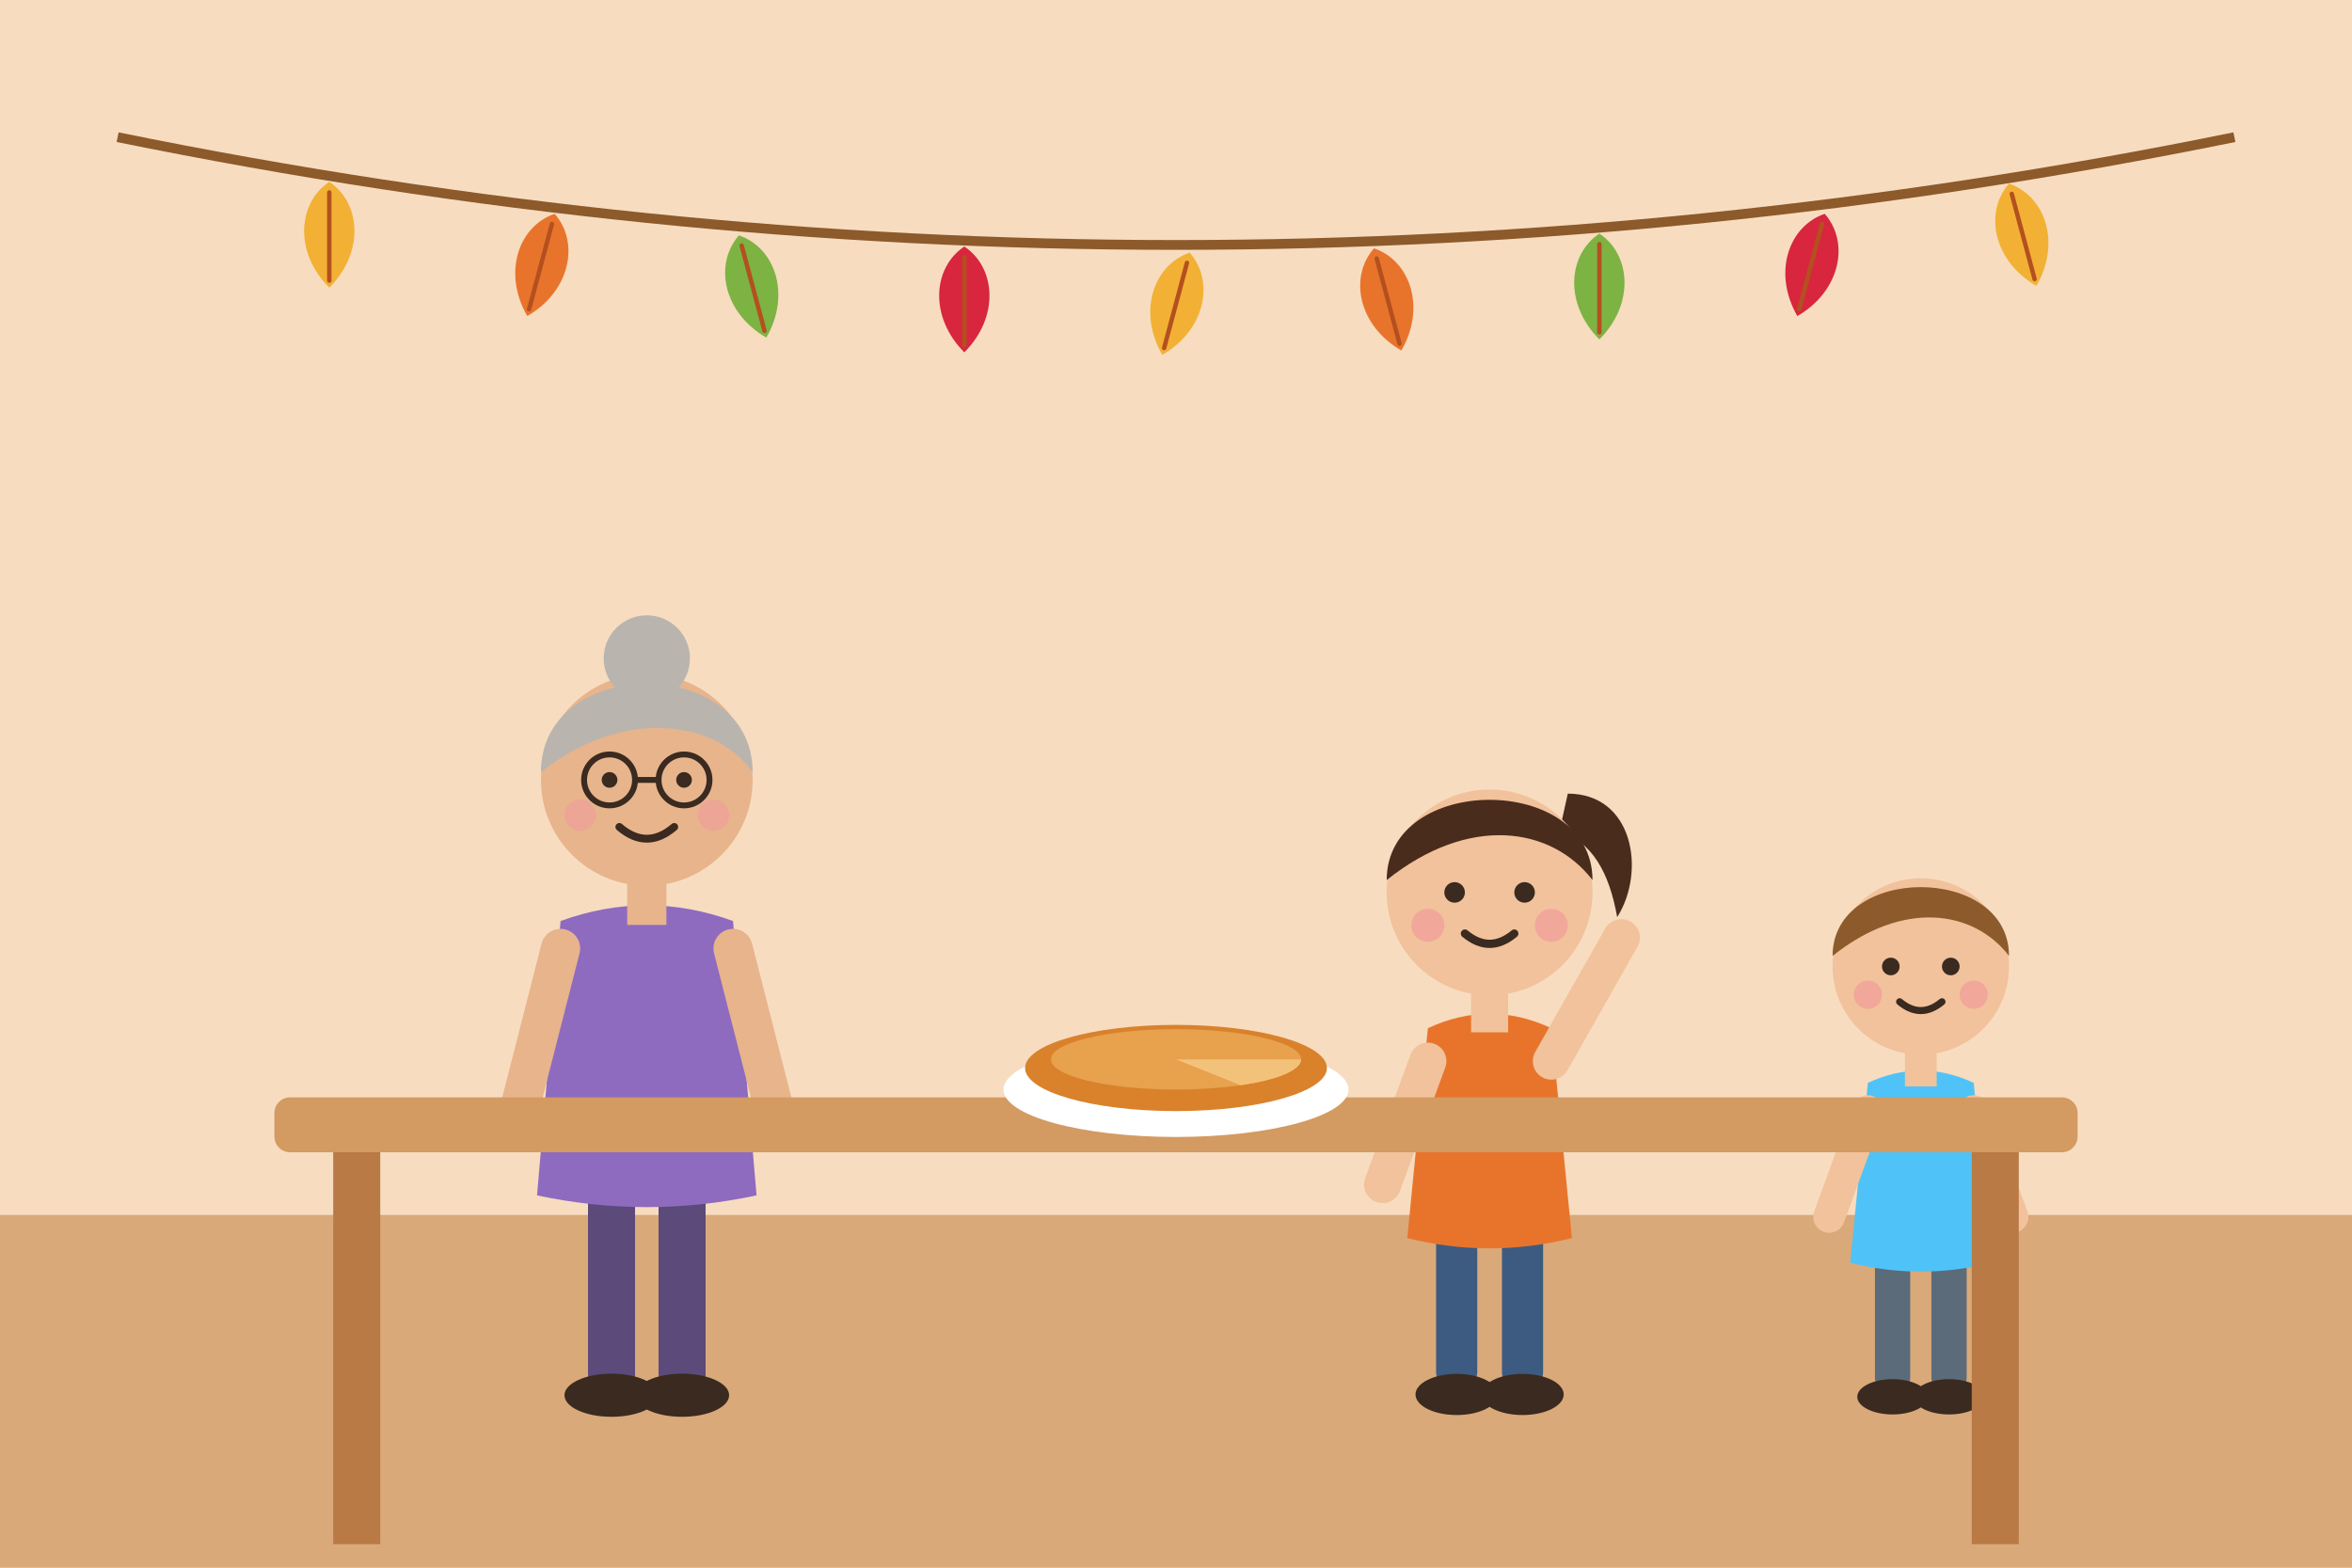
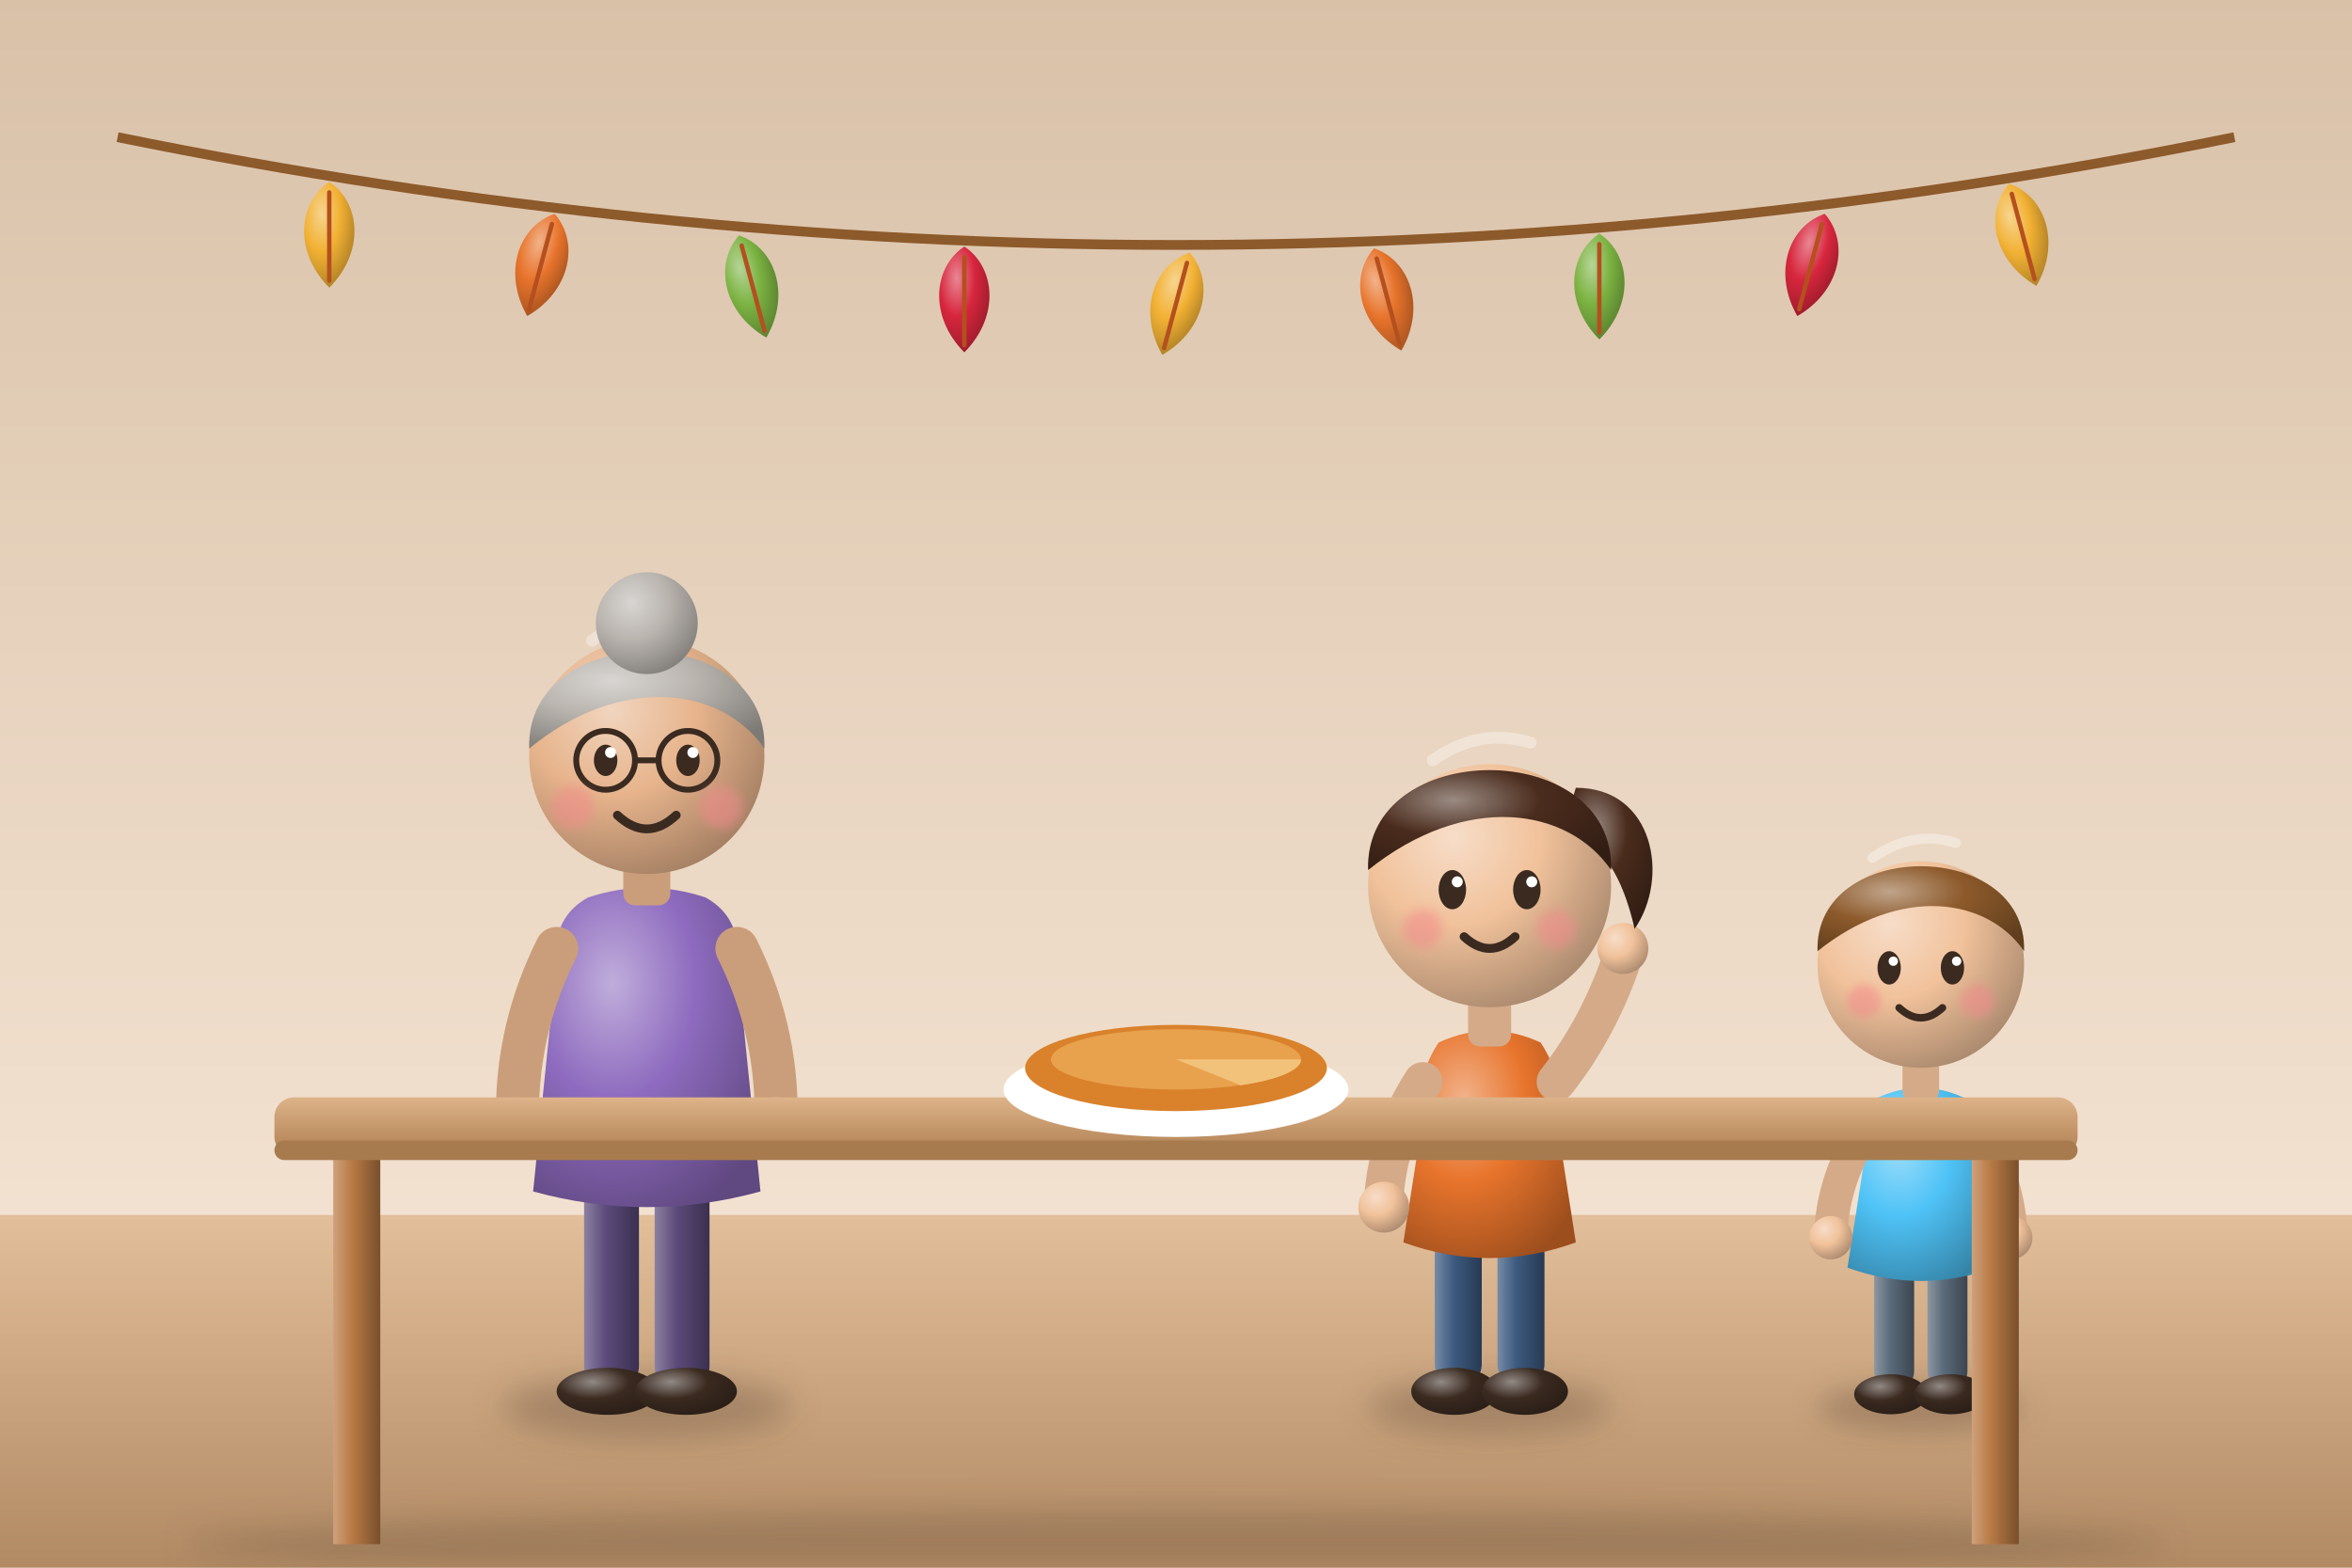
<svg xmlns="http://www.w3.org/2000/svg" viewBox="0 0 1200 800" role="img">
-   <rect width="1200" height="800" fill="#f7dcc0" />
-   <rect y="620" width="1200" height="180" fill="#d9a979" />
+   <defs>
+     <filter id="soft" x="-50%" y="-50%" width="200%" height="200%">
+       <feGaussianBlur stdDeviation="8" />
+     </filter>
+     <filter id="blush" x="-50%" y="-50%" width="200%" height="200%">
+       <feGaussianBlur stdDeviation="2.5" />
+     </filter>
+     <linearGradient id="skyf7dcc0" x1="0" y1="0" x2="0" y2="1">
+       <stop offset="0" stop-color="#d9c1a8" />
+       <stop offset="1" stop-color="#faebdc" />
+     </linearGradient>
+     <linearGradient id="vertd9a979" x1="0" y1="0" x2="0" y2="1">
+       <stop offset="0" stop-color="#e2be9a" />
+       <stop offset="1" stop-color="#b18a63" />
+     </linearGradient>
+     <radialGradient id="ballf2b134" cx="35%" cy="30%" r="80%">
+       <stop offset="0" stop-color="#f7d48f" />
+       <stop offset=".45" stop-color="#f2b134" />
+       <stop offset="1" stop-color="#a47823" />
+     </radialGradient>
+     <radialGradient id="balle8742c" cx="35%" cy="30%" r="80%">
+       <stop offset="0" stop-color="#f2b28a" />
+       <stop offset=".45" stop-color="#e8742c" />
+       <stop offset="1" stop-color="#9d4e1d" />
+     </radialGradient>
+     <radialGradient id="ball7cb342" cx="35%" cy="30%" r="80%">
+       <stop offset="0" stop-color="#b6d597" />
+       <stop offset=".45" stop-color="#7cb342" />
+       <stop offset="1" stop-color="#54792c" />
+     </radialGradient>
+     <radialGradient id="balld7263d" cx="35%" cy="30%" r="80%">
+       <stop offset="0" stop-color="#e98794" />
+       <stop offset=".45" stop-color="#d7263d" />
+       <stop offset="1" stop-color="#921929" />
+     </radialGradient>
+     <linearGradient id="cyl5b4a7a" x1="0" x2="1">
+       <stop offset="0" stop-color="#8c80a1" />
+       <stop offset=".4" stop-color="#5b4a7a" />
+       <stop offset="1" stop-color="#3b304f" />
+     </linearGradient>
+     <radialGradient id="ball3a2a20" cx="35%" cy="30%" r="80%">
+       <stop offset="0" stop-color="#928984" />
+       <stop offset=".45" stop-color="#3a2a20" />
+       <stop offset="1" stop-color="#271c15" />
+     </radialGradient>
+     <radialGradient id="ball8e6bbf" cx="35%" cy="30%" r="80%">
+       <stop offset="0" stop-color="#c0addb" />
+       <stop offset=".45" stop-color="#8e6bbf" />
+       <stop offset="1" stop-color="#604881" />
+     </radialGradient>
+     <radialGradient id="balle7b48c" cx="35%" cy="30%" r="80%">
+       <stop offset="0" stop-color="#f1d5bf" />
+       <stop offset=".45" stop-color="#e7b48c" />
+       <stop offset="1" stop-color="#9d7a5f" />
+     </radialGradient>
+     <radialGradient id="ballb9b4ae" cx="35%" cy="30%" r="80%">
+       <stop offset="0" stop-color="#d8d5d2" />
+       <stop offset=".45" stop-color="#b9b4ae" />
+       <stop offset="1" stop-color="#7d7a76" />
+     </radialGradient>
+     <radialGradient id="ball4a2c1d" cx="35%" cy="30%" r="80%">
+       <stop offset="0" stop-color="#9b8a82" />
+       <stop offset=".45" stop-color="#4a2c1d" />
+       <stop offset="1" stop-color="#321d13" />
+     </radialGradient>
+     <radialGradient id="ballf1c29b" cx="35%" cy="30%" r="80%">
+       <stop offset="0" stop-color="#f7ddc8" />
+       <stop offset=".45" stop-color="#f1c29b" />
+       <stop offset="1" stop-color="#a38369" />
+     </radialGradient>
+     <linearGradient id="cyl3d5a80" x1="0" x2="1">
+       <stop offset="0" stop-color="#778ba6" />
+       <stop offset=".4" stop-color="#3d5a80" />
+       <stop offset="1" stop-color="#273a53" />
+     </linearGradient>
+     <linearGradient id="cyl5b6b7a" x1="0" x2="1">
+       <stop offset="0" stop-color="#8c97a1" />
+       <stop offset=".4" stop-color="#5b6b7a" />
+       <stop offset="1" stop-color="#3b454f" />
+     </linearGradient>
+     <radialGradient id="ball4fc3f7" cx="35%" cy="30%" r="80%">
+       <stop offset="0" stop-color="#9edefa" />
+       <stop offset=".45" stop-color="#4fc3f7" />
+       <stop offset="1" stop-color="#3584a7" />
+     </radialGradient>
+     <radialGradient id="ball8d5a2b" cx="35%" cy="30%" r="80%">
+       <stop offset="0" stop-color="#c0a48a" />
+       <stop offset=".45" stop-color="#8d5a2b" />
+       <stop offset="1" stop-color="#5f3d1d" />
+     </radialGradient>
+     <linearGradient id="cylb97a45" x1="0" x2="1">
+       <stop offset="0" stop-color="#cea17c" />
+       <stop offset=".4" stop-color="#b97a45" />
+       <stop offset="1" stop-color="#784f2c" />
+     </linearGradient>
+     <linearGradient id="vertd39a62" x1="0" y1="0" x2="0" y2="1">
+       <stop offset="0" stop-color="#deb389" />
+       <stop offset="1" stop-color="#ad7e50" />
+     </linearGradient>
+   </defs>
+   <rect width="1200" height="800" fill="url(#skyf7dcc0)" />
+   <rect y="620" width="1200" height="180" fill="url(#vertd9a979)" />
  <path d="M60 70 Q 600.0 180 1140 70" stroke="#8d5a2b" stroke-width="5" fill="none" />
  <g transform="translate(168,119.8) rotate(0) scale(0.9)">
-     <path d="M0 -30 C 18 -18 20 10 0 30 C -20 10 -18 -18 0 -30 Z" fill="#f2b134" />
+     <path d="M0 -30 C 18 -18 20 10 0 30 C -20 10 -18 -18 0 -30 Z" fill="url(#ballf2b134)" />
    <path d="M0 -24 V 26" stroke="#b4501f" stroke-width="2.5" stroke-linecap="round" />
  </g>
  <g transform="translate(276,135.2) rotate(15) scale(0.9)">
-     <path d="M0 -30 C 18 -18 20 10 0 30 C -20 10 -18 -18 0 -30 Z" fill="#e8742c" />
+     <path d="M0 -30 C 18 -18 20 10 0 30 C -20 10 -18 -18 0 -30 Z" fill="url(#balle8742c)" />
    <path d="M0 -24 V 26" stroke="#b4501f" stroke-width="2.5" stroke-linecap="round" />
  </g>
  <g transform="translate(384.0,146.2) rotate(-15) scale(0.9)">
-     <path d="M0 -30 C 18 -18 20 10 0 30 C -20 10 -18 -18 0 -30 Z" fill="#7cb342" />
+     <path d="M0 -30 C 18 -18 20 10 0 30 C -20 10 -18 -18 0 -30 Z" fill="url(#ball7cb342)" />
    <path d="M0 -24 V 26" stroke="#b4501f" stroke-width="2.5" stroke-linecap="round" />
  </g>
  <g transform="translate(492,152.8) rotate(0) scale(0.9)">
-     <path d="M0 -30 C 18 -18 20 10 0 30 C -20 10 -18 -18 0 -30 Z" fill="#d7263d" />
+     <path d="M0 -30 C 18 -18 20 10 0 30 C -20 10 -18 -18 0 -30 Z" fill="url(#balld7263d)" />
    <path d="M0 -24 V 26" stroke="#b4501f" stroke-width="2.5" stroke-linecap="round" />
  </g>
  <g transform="translate(600.0,155.0) rotate(15) scale(0.9)">
-     <path d="M0 -30 C 18 -18 20 10 0 30 C -20 10 -18 -18 0 -30 Z" fill="#f2b134" />
+     <path d="M0 -30 C 18 -18 20 10 0 30 C -20 10 -18 -18 0 -30 Z" fill="url(#ballf2b134)" />
    <path d="M0 -24 V 26" stroke="#b4501f" stroke-width="2.5" stroke-linecap="round" />
  </g>
  <g transform="translate(708.0,152.8) rotate(-15) scale(0.9)">
-     <path d="M0 -30 C 18 -18 20 10 0 30 C -20 10 -18 -18 0 -30 Z" fill="#e8742c" />
+     <path d="M0 -30 C 18 -18 20 10 0 30 C -20 10 -18 -18 0 -30 Z" fill="url(#balle8742c)" />
    <path d="M0 -24 V 26" stroke="#b4501f" stroke-width="2.5" stroke-linecap="round" />
  </g>
  <g transform="translate(816.0,146.2) rotate(0) scale(0.9)">
-     <path d="M0 -30 C 18 -18 20 10 0 30 C -20 10 -18 -18 0 -30 Z" fill="#7cb342" />
+     <path d="M0 -30 C 18 -18 20 10 0 30 C -20 10 -18 -18 0 -30 Z" fill="url(#ball7cb342)" />
    <path d="M0 -24 V 26" stroke="#b4501f" stroke-width="2.5" stroke-linecap="round" />
  </g>
  <g transform="translate(924,135.2) rotate(15) scale(0.9)">
-     <path d="M0 -30 C 18 -18 20 10 0 30 C -20 10 -18 -18 0 -30 Z" fill="#d7263d" />
+     <path d="M0 -30 C 18 -18 20 10 0 30 C -20 10 -18 -18 0 -30 Z" fill="url(#balld7263d)" />
    <path d="M0 -24 V 26" stroke="#b4501f" stroke-width="2.5" stroke-linecap="round" />
  </g>
  <g transform="translate(1032.0,119.8) rotate(-15) scale(0.9)">
-     <path d="M0 -30 C 18 -18 20 10 0 30 C -20 10 -18 -18 0 -30 Z" fill="#f2b134" />
+     <path d="M0 -30 C 18 -18 20 10 0 30 C -20 10 -18 -18 0 -30 Z" fill="url(#ballf2b134)" />
    <path d="M0 -24 V 26" stroke="#b4501f" stroke-width="2.5" stroke-linecap="round" />
  </g>
  <g transform="translate(330,720) rotate(0) scale(1.0)">
-     <rect x="-30" y="-120" width="24" height="112" rx="10" fill="#5b4a7a" />
-     <rect x="6" y="-120" width="24" height="112" rx="10" fill="#5b4a7a" />
-     <ellipse cx="-18" cy="-8" rx="24" ry="11" fill="#3a2a20" />
-     <ellipse cx="18" cy="-8" rx="24" ry="11" fill="#3a2a20" />
-     <path d="M-44 -250 Q 0 -266 44 -250 L 56 -110 Q 0 -98 -56 -110 Z" fill="#8e6bbf" />
-     <path d="M-44 -236 L-66 -150" stroke="#e7b48c" stroke-width="20" stroke-linecap="round" />
-     <path d="M44 -236 L66 -150" stroke="#e7b48c" stroke-width="20" stroke-linecap="round" />
-     <rect x="-10" y="-272" width="20" height="24" fill="#e7b48c" />
-     <circle cx="0" cy="-322" r="54" fill="#e7b48c" />
-     <path d="M-54 -326 C -54 -386 54 -386 54 -326 C 34 -354 -14 -358 -54 -326 Z" fill="#b9b4ae" />
-     <circle cx="0" cy="-384" r="22" fill="#b9b4ae" />
-     <circle cx="-19" cy="-322" r="13" fill="none" stroke="#3a2a20" stroke-width="3" />
-     <circle cx="19" cy="-322" r="13" fill="none" stroke="#3a2a20" stroke-width="3" />
-     <path d="M-6 -322 H 6" stroke="#3a2a20" stroke-width="3" />
-     <circle cx="-19" cy="-322" r="4" fill="#3a2a20" />
-     <circle cx="19" cy="-322" r="4" fill="#3a2a20" />
-     <circle cx="-34" cy="-304" r="8" fill="#f29b9b" opacity=".6" />
-     <circle cx="34" cy="-304" r="8" fill="#f29b9b" opacity=".6" />
-     <path d="M-14 -298 Q 0 -286 14 -298" stroke="#3a2a20" stroke-width="4" fill="none" stroke-linecap="round" />
-   </g>
-   <g transform="translate(760,720) rotate(0) scale(1.05)">
-     <rect x="-26" y="-90" width="20" height="80" rx="9" fill="#3d5a80" />
-     <rect x="6" y="-90" width="20" height="80" rx="9" fill="#3d5a80" />
-     <ellipse cx="-16" cy="-8" rx="20" ry="10" fill="#3a2a20" />
-     <ellipse cx="16" cy="-8" rx="20" ry="10" fill="#3a2a20" />
-     <path d="M-30 -110 Q 0 -100 30 -110" stroke="#3d5a80" stroke-width="0" />
-     <path d="M-30 -186 Q 0 -200 30 -186 L 40 -84 Q 0 -74 -40 -84 Z" fill="#e8742c" />
-     <path d="M-30 -170 L-52 -110" stroke="#f1c29b" stroke-width="18" stroke-linecap="round" />
-     <path d="M30 -170 L64 -230" stroke="#f1c29b" stroke-width="18" stroke-linecap="round" />
-     <rect x="-9" y="-206" width="18" height="22" fill="#f1c29b" />
-     <path d="M38 -300 C 70 -300 76 -262 62 -240 C 58 -262 50 -276 34 -282 Z" fill="#4a2c1d" />
-     <circle cx="0" cy="-252" r="50" fill="#f1c29b" />
-     <path d="M-50 -258 C -50 -310 50 -310 50 -258 C 30 -284 -10 -290 -50 -258 Z" fill="#4a2c1d" />
-     <circle cx="-17" cy="-252" r="5" fill="#3a2a20" />
-     <circle cx="17" cy="-252" r="5" fill="#3a2a20" />
-     <circle cx="-30" cy="-236" r="8" fill="#f29b9b" opacity=".7" />
-     <circle cx="30" cy="-236" r="8" fill="#f29b9b" opacity=".7" />
-     <path d="M-12 -232 Q 0 -222 12 -232" stroke="#3a2a20" stroke-width="4" fill="none" stroke-linecap="round" />
-   </g>
-   <g transform="translate(980,720) rotate(0) scale(0.9)">
-     <rect x="-26" y="-90" width="20" height="80" rx="9" fill="#5b6b7a" />
-     <rect x="6" y="-90" width="20" height="80" rx="9" fill="#5b6b7a" />
-     <ellipse cx="-16" cy="-8" rx="20" ry="10" fill="#3a2a20" />
-     <ellipse cx="16" cy="-8" rx="20" ry="10" fill="#3a2a20" />
-     <path d="M-30 -110 Q 0 -100 30 -110" stroke="#5b6b7a" stroke-width="0" />
-     <path d="M-30 -186 Q 0 -200 30 -186 L 40 -84 Q 0 -74 -40 -84 Z" fill="#4fc3f7" />
-     <path d="M-30 -170 L-52 -110" stroke="#f1c29b" stroke-width="18" stroke-linecap="round" />
-     <path d="M30 -170 L52 -110" stroke="#f1c29b" stroke-width="18" stroke-linecap="round" />
-     <rect x="-9" y="-206" width="18" height="22" fill="#f1c29b" />
-     <circle cx="0" cy="-252" r="50" fill="#f1c29b" />
-     <path d="M-50 -258 C -50 -310 50 -310 50 -258 C 30 -284 -10 -290 -50 -258 Z" fill="#8d5a2b" />
-     <circle cx="-17" cy="-252" r="5" fill="#3a2a20" />
-     <circle cx="17" cy="-252" r="5" fill="#3a2a20" />
-     <circle cx="-30" cy="-236" r="8" fill="#f29b9b" opacity=".7" />
-     <circle cx="30" cy="-236" r="8" fill="#f29b9b" opacity=".7" />
-     <path d="M-12 -232 Q 0 -222 12 -232" stroke="#3a2a20" stroke-width="4" fill="none" stroke-linecap="round" />
-   </g>
-   <rect x="140" y="560" width="920" height="28" rx="8" fill="#d39a62" />
-   <rect x="170" y="588" width="24" height="200" fill="#b97a45" />
-   <rect x="1006" y="588" width="24" height="200" fill="#b97a45" />
+     <ellipse cx="0" cy="-2" rx="74" ry="16" fill="#3a2a20" opacity="0.25" filter="url(#soft)" />
+     <rect x="-32" y="-122" width="28" height="112" rx="13" fill="url(#cyl5b4a7a)" />
+     <rect x="4" y="-122" width="28" height="112" rx="13" fill="url(#cyl5b4a7a)" />
+     <ellipse cx="-20" cy="-10" rx="26" ry="12" fill="url(#ball3a2a20)" />
+     <ellipse cx="20" cy="-10" rx="26" ry="12" fill="url(#ball3a2a20)" />
+     <path d="M-46 -230 Q -48 -252 -30 -262 Q 0 -272 30 -262 Q 48 -252 46 -230 L 58 -112 Q 0 -96 -58 -112 Z" fill="url(#ball8e6bbf)" />
+     <path d="M-46 -236 Q -66 -196 -66 -152" stroke="#cb9e7b" stroke-width="22" fill="none" stroke-linecap="round" />
+     <circle cx="-66" cy="-146" r="14" fill="url(#balle7b48c)" />
+     <path d="M46 -236 Q 66 -196 66 -152" stroke="#cb9e7b" stroke-width="22" fill="none" stroke-linecap="round" />
+     <circle cx="66" cy="-146" r="14" fill="url(#balle7b48c)" />
+     <rect x="-12" y="-286" width="24" height="28" rx="6" fill="#cb9e7b" />
+     <circle cx="0" cy="-334" r="60" fill="url(#balle7b48c)" />
+     <path d="M-60 -338 C -62 -404 62 -404 60 -338 C 38 -370 -14 -376 -60 -338 Z" fill="url(#ballb9b4ae)" />
+     <path d="M-28 -393 Q -5 -410 20 -401" stroke="#fff" stroke-width="6" fill="none" stroke-linecap="round" opacity=".35" />
+     <circle cx="0" cy="-402" r="26" fill="url(#ballb9b4ae)" />
+     <ellipse cx="-21" cy="-332" rx="6" ry="8" fill="#3a2a20" />
+     <ellipse cx="21" cy="-332" rx="6" ry="8" fill="#3a2a20" />
+     <circle cx="-18.5" cy="-336" r="2.8" fill="#fff" />
+     <circle cx="23.5" cy="-336" r="2.8" fill="#fff" />
+     <circle cx="-21" cy="-332" r="15" fill="none" stroke="#3a2a20" stroke-width="3" />
+     <circle cx="21" cy="-332" r="15" fill="none" stroke="#3a2a20" stroke-width="3" />
+     <path d="M-6 -332 H 6" stroke="#3a2a20" stroke-width="3" />
+     <circle cx="-38" cy="-308" r="11" fill="#f28b8b" opacity=".55" filter="url(#blush)" />
+     <circle cx="38" cy="-308" r="11" fill="#f28b8b" opacity=".55" filter="url(#blush)" />
+     <path d="M-15 -304 Q 0 -290 15 -304" stroke="#3a2a20" stroke-width="4.5" fill="none" stroke-linecap="round" />
+   </g>
+   <g transform="translate(760,720) rotate(0) scale(1.0)">
+     <ellipse cx="0" cy="-2" rx="62" ry="14" fill="#3a2a20" opacity="0.25" filter="url(#soft)" />
+     <rect x="-28" y="-92" width="24" height="80" rx="12" fill="url(#cyl3d5a80)" />
+     <rect x="4" y="-92" width="24" height="80" rx="12" fill="url(#cyl3d5a80)" />
+     <ellipse cx="-18" cy="-10" rx="22" ry="12" fill="url(#ball3a2a20)" />
+     <ellipse cx="18" cy="-10" rx="22" ry="12" fill="url(#ball3a2a20)" />
+     <path d="M-34 -150 Q -38 -170 -26 -188 Q 0 -200 26 -188 Q 38 -170 34 -150 L 44 -86 Q 0 -70 -44 -86 Z" fill="url(#balle8742c)" />
+     <path d="M-34 -168 Q -52 -140 -54 -108" stroke="#d4aa88" stroke-width="20" fill="none" stroke-linecap="round" />
+     <circle cx="-54" cy="-104" r="13" fill="url(#ballf1c29b)" />
+     <path d="M34 -168 Q 56 -196 68 -232" stroke="#d4aa88" stroke-width="20" fill="none" stroke-linecap="round" />
+     <circle cx="68" cy="-236" r="13" fill="url(#ballf1c29b)" />
+     <rect x="-11" y="-212" width="22" height="26" rx="6" fill="#d4aa88" />
+     <path d="M44 -318 C 84 -318 92 -272 74 -246 C 68 -272 58 -290 38 -298 Z" fill="url(#ball4a2c1d)" />
+     <circle cx="0" cy="-268" r="62" fill="url(#ballf1c29b)" />
+     <path d="M-62 -276 C -64 -344 64 -344 62 -276 C 40 -308 -12 -316 -62 -276 Z" fill="url(#ball4a2c1d)" />
+     <path d="M-29 -332 Q -5 -349 21 -341" stroke="#fff" stroke-width="6" fill="none" stroke-linecap="round" opacity=".35" />
+     <ellipse cx="-19" cy="-266" rx="7" ry="10" fill="#3a2a20" />
+     <ellipse cx="19" cy="-266" rx="7" ry="10" fill="#3a2a20" />
+     <circle cx="-16.5" cy="-270" r="2.8" fill="#fff" />
+     <circle cx="21.5" cy="-270" r="2.8" fill="#fff" />
+     <circle cx="-34" cy="-246" r="10" fill="#f28b8b" opacity=".55" filter="url(#blush)" />
+     <circle cx="34" cy="-246" r="10" fill="#f28b8b" opacity=".55" filter="url(#blush)" />
+     <path d="M-13 -242 Q 0 -230 13 -242" stroke="#3a2a20" stroke-width="4.5" fill="none" stroke-linecap="round" />
+   </g>
+   <g transform="translate(980,720) rotate(0) scale(0.85)">
+     <ellipse cx="0" cy="-2" rx="62" ry="14" fill="#3a2a20" opacity="0.25" filter="url(#soft)" />
+     <rect x="-28" y="-92" width="24" height="80" rx="12" fill="url(#cyl5b6b7a)" />
+     <rect x="4" y="-92" width="24" height="80" rx="12" fill="url(#cyl5b6b7a)" />
+     <ellipse cx="-18" cy="-10" rx="22" ry="12" fill="url(#ball3a2a20)" />
+     <ellipse cx="18" cy="-10" rx="22" ry="12" fill="url(#ball3a2a20)" />
+     <path d="M-34 -150 Q -38 -170 -26 -188 Q 0 -200 26 -188 Q 38 -170 34 -150 L 44 -86 Q 0 -70 -44 -86 Z" fill="url(#ball4fc3f7)" />
+     <path d="M-34 -168 Q -52 -140 -54 -108" stroke="#d4aa88" stroke-width="20" fill="none" stroke-linecap="round" />
+     <circle cx="-54" cy="-104" r="13" fill="url(#ballf1c29b)" />
+     <path d="M34 -168 Q 52 -140 54 -108" stroke="#d4aa88" stroke-width="20" fill="none" stroke-linecap="round" />
+     <circle cx="54" cy="-104" r="13" fill="url(#ballf1c29b)" />
+     <rect x="-11" y="-212" width="22" height="26" rx="6" fill="#d4aa88" />
+     <circle cx="0" cy="-268" r="62" fill="url(#ballf1c29b)" />
+     <path d="M-62 -276 C -64 -344 64 -344 62 -276 C 40 -308 -12 -316 -62 -276 Z" fill="url(#ball8d5a2b)" />
+     <path d="M-29 -332 Q -5 -349 21 -341" stroke="#fff" stroke-width="6" fill="none" stroke-linecap="round" opacity=".35" />
+     <ellipse cx="-19" cy="-266" rx="7" ry="10" fill="#3a2a20" />
+     <ellipse cx="19" cy="-266" rx="7" ry="10" fill="#3a2a20" />
+     <circle cx="-16.5" cy="-270" r="2.8" fill="#fff" />
+     <circle cx="21.5" cy="-270" r="2.8" fill="#fff" />
+     <circle cx="-34" cy="-246" r="10" fill="#f28b8b" opacity=".55" filter="url(#blush)" />
+     <circle cx="34" cy="-246" r="10" fill="#f28b8b" opacity=".55" filter="url(#blush)" />
+     <path d="M-13 -242 Q 0 -230 13 -242" stroke="#3a2a20" stroke-width="4.5" fill="none" stroke-linecap="round" />
+   </g>
+   <ellipse cx="600.0" cy="788" rx="506" ry="18" fill="#3a2a20" opacity="0.18" filter="url(#soft)" />
+   <rect x="170" y="588" width="24" height="200" fill="url(#cylb97a45)" />
+   <rect x="1006" y="588" width="24" height="200" fill="url(#cylb97a45)" />
+   <rect x="140" y="560" width="920" height="30" rx="10" fill="url(#vertd39a62)" />
+   <rect x="140" y="582" width="920" height="10" rx="5" fill="#a87b4e" />
  <g transform="translate(600,545) rotate(0) scale(1.1)">
    <ellipse cx="0" cy="10" rx="80" ry="22" fill="#ffffff" />
    <ellipse cx="0" cy="0" rx="70" ry="20" fill="#d9822b" />
    <ellipse cx="0" cy="-4" rx="58" ry="14" fill="#e8a14d" />
    <path d="M0 -4 L 58 -4 A 58 14 0 0 1 30 8 Z" fill="#f3c27a" />
  </g>
</svg>
